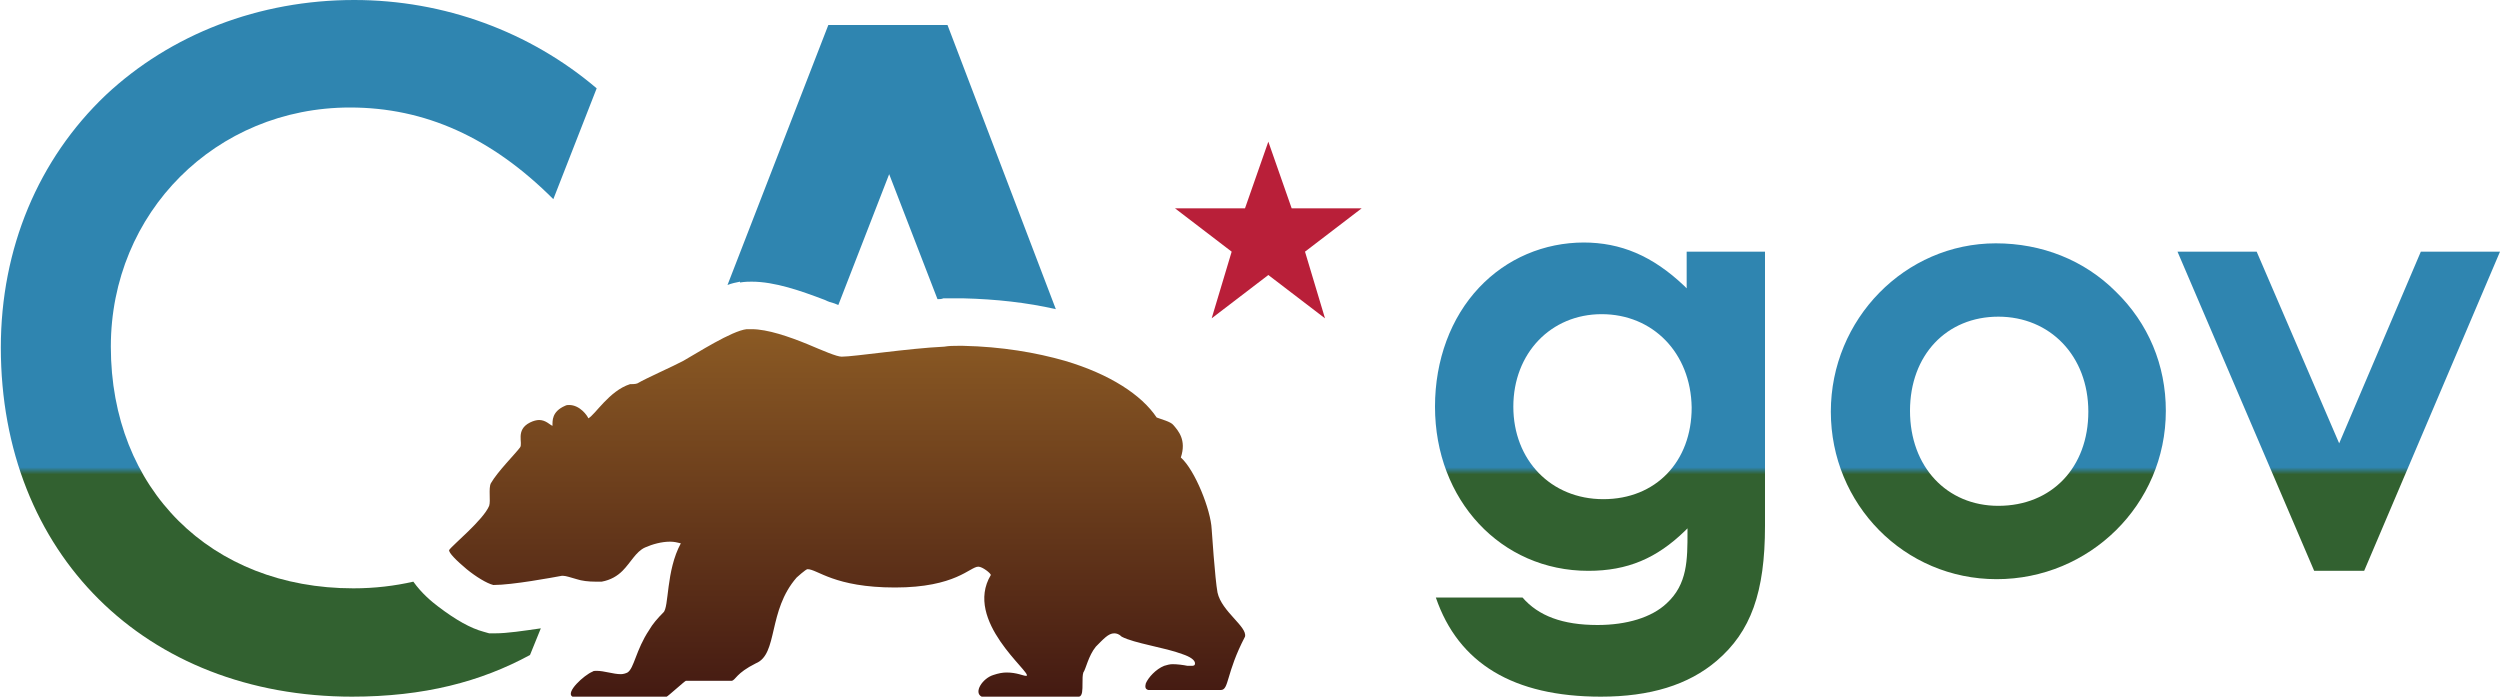
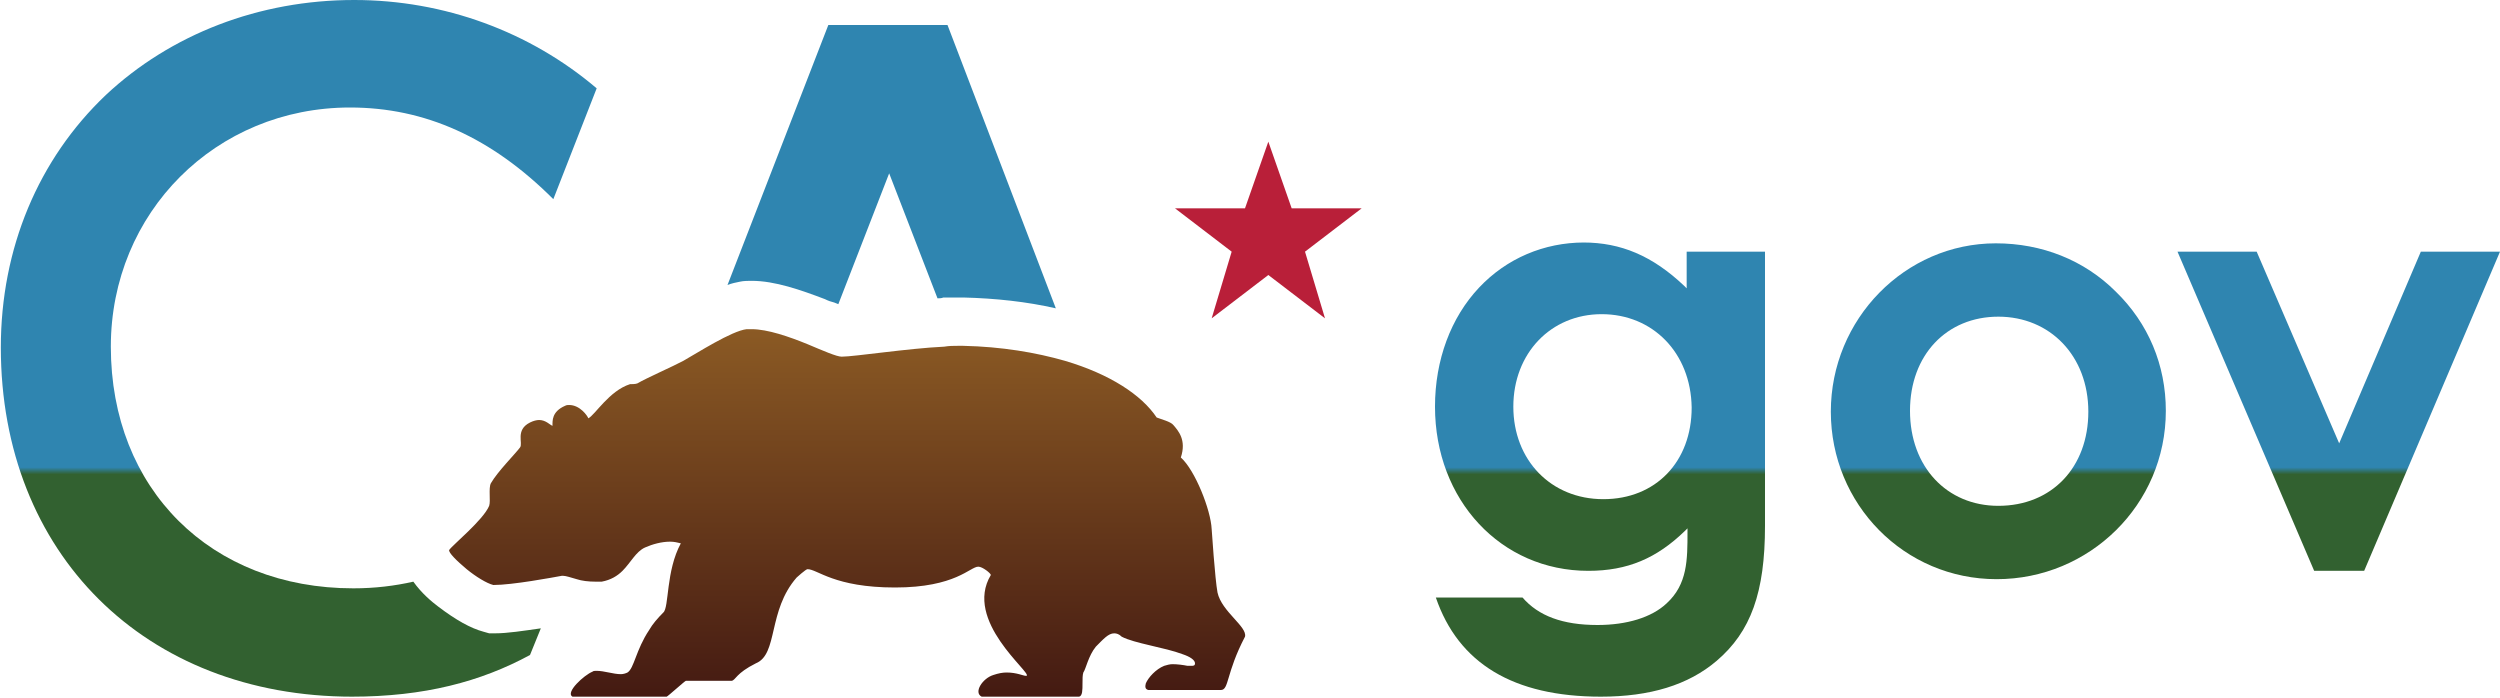
<svg xmlns="http://www.w3.org/2000/svg" viewBox="0 0 3000 837">
  <defs>
-     <linearGradient id="grad0" gradientUnits="userSpaceOnUse" x1="0" y1="0" x2="0" y2="837">
+     <linearGradient id="grad0" gradientUnits="userSpaceOnUse" x2="0" y2="837">
      <stop offset="67%" stop-color="#2f85b0" />
      <stop offset="68%" stop-color="#326130" />
    </linearGradient>
-     <linearGradient id="grad1" x1="0" y1="395" x2="0" y2="836" gradientUnits="userSpaceOnUse">
+     <linearGradient id="grad1" y1="395" x2="0" y2="836" gradientUnits="userSpaceOnUse">
      <stop offset="0" stop-color="#8b5a24" />
      <stop offset="1" stop-color="#441a12" />
    </linearGradient>
  </defs>
  <g fill="url(#grad0)">
    <path d="M422 836c87 0 155-18 214-50l13-32c-21 3-40 6-55 6h-7l-7-2c-15-4-33-14-54-30-8-6-20-16-30-30-22 5-46 8-72 8-171 0-291-119-291-290 0-161 126-287 287-287 90 0 170 36 244 110l52-133C636 38 533 0 425 0c-114 0-220 41-298 114C46 191 1 298 1 417c0 247 173 419 422 419" />
-     <path d="M888 339c6-1 11-1 14-1 28 0 59 11 88 22 4 2 7 3 11 4 2 1 3 1 5 2l61-157 58 150c2-0 5-0 7-1c5-0 11-0 17-0 2 0 3 0 5 0 1 0 1 0 2 0c39 1 76 5 111 13L1137 30h-143l-121 312c5-2 10-3 15-4" />
+     <path d="M888 338c4-1 11-1 14-1 28 0 59 11 88 22 4 2 7 3 11 4 2 1 3 1 5 2l61-157 58 150c2-0 5-0 7-1c5-0 11-0 17-0 2 0 3 0 5 0 1 0 1 0 2 0c39 1 76 5 111 13L1137 30h-143l-121 312c5-2 10-3 15-4" />
    <path d="M1901 291c-48 0-93 19-126 54-34 36-53 87-53 143 0 112 79 197 184 197 47 0 82-15 116-48l3-3v4c0 34 0 63-25 86-18 17-48 26-83 26-42 0-71-11-90-33h-104c27 79 93 119 198 119 59 0 105-14 139-43 41-35 58-82 58-162v-329h-94v44l-3-3c-38-36-76-52-121-52ZM2030 489c0 65-43 110-106 110s-108-47-108-111 45-111 106-111 107 46 108 112" />
    <path d="M2539 350c-38-38-89-58-144-58-109 0-198 91-198 202s88 201 199 201 203-89 203-202c0-55-21-105-60-143m-141 257c-62 0-106-47-106-114s44-113 106-113 108 47 108 114-44 113-108 113" />
    <path d="M2905 302 l-98 230 l-99 -230 h-95 l164 383 h60 l163 -383" />
  </g>
  <path fill="url(#grad1)" d="M1454 635c-1-23-20-71-37-86 7-21-3-32-9-39-3-4-15-7-20-9-18-27-56-52-110-68-35-10-76-17-122-18-2 0-4 0-7 0-5 0-10 0-16 1-43 2-108 12-123 12c-6 0-22-7-41-15-22-9-48-18-67-18-2 0-4 0-6 0-18 2-60 29-76 38-11 6-45 21-55 27-2 1-7 1-9 1-25 8-42 37-50 41-1-3-10-16-23-16-2 0-3 0-5 1-16 7-15 18-15 24-3-1-8-7-16-7-3 0-7 1-11 3-18 9-8 25-12 30-6 8-27 29-35 43-3 6 0 21-2 27-7 17-44 47-48 53-1 3 9 13 21 23 11 9 24 17 32 19 23 0 71-9 82-11h2c3 0 9 2 16 4 6 2 14 3 23 3 2 0 5 0 7 0 11-2 19-7 25-13 10-10 16-23 27-28 9-4 20-7 30-7 5 0 9 1 13 2-18 33-14 77-21 83-7 7-13 14-17 21-16 24-18 46-26 51-2 1-5 2-8 2-9 0-20-4-29-4-2 0-4 0-5 1-10 4-33 25-24 30 3 0 40 0 79 0h34c1 0 22-19 23-19h55c5-1 5-9 29-21 27-11 14-63 49-103 0 0 11-10 13-10 12 0 32 22 105 22s90-25 100-25c5 0 15 8 15 10-33 55 49 117 43 121 0 0-1 0-1 0-3 0-11-4-23-4-5 0-10 1-16 3-13 4-24 21-14 26 3 0 35 0 68 0 18 0 36 0 49 0 4-1 4-8 4-16 0-5 0-10 1-13 3-4 6-20 15-31 9-9 15-16 22-16 3 0 6 1 9 4 15 8 52 13 73 21 9 3 15 7 15 11 0 3-2 3-5 3-1 0-3 0-4 0-5-1-12-2-18-2-3 0-7 1-10 2-10 4-19 14-22 21-1 4-1 7 3 8h87c10 0 6-20 29-64 3-12-28-30-33-53-3-16-7-76-7-76Z" />
  <path fill="#B91F39" d="M1550 250l-28 -80l-28 80h-84l68 52l-24 80l68 -52l68 52l-24 -80l68 -52h-84Z" />
</svg>
